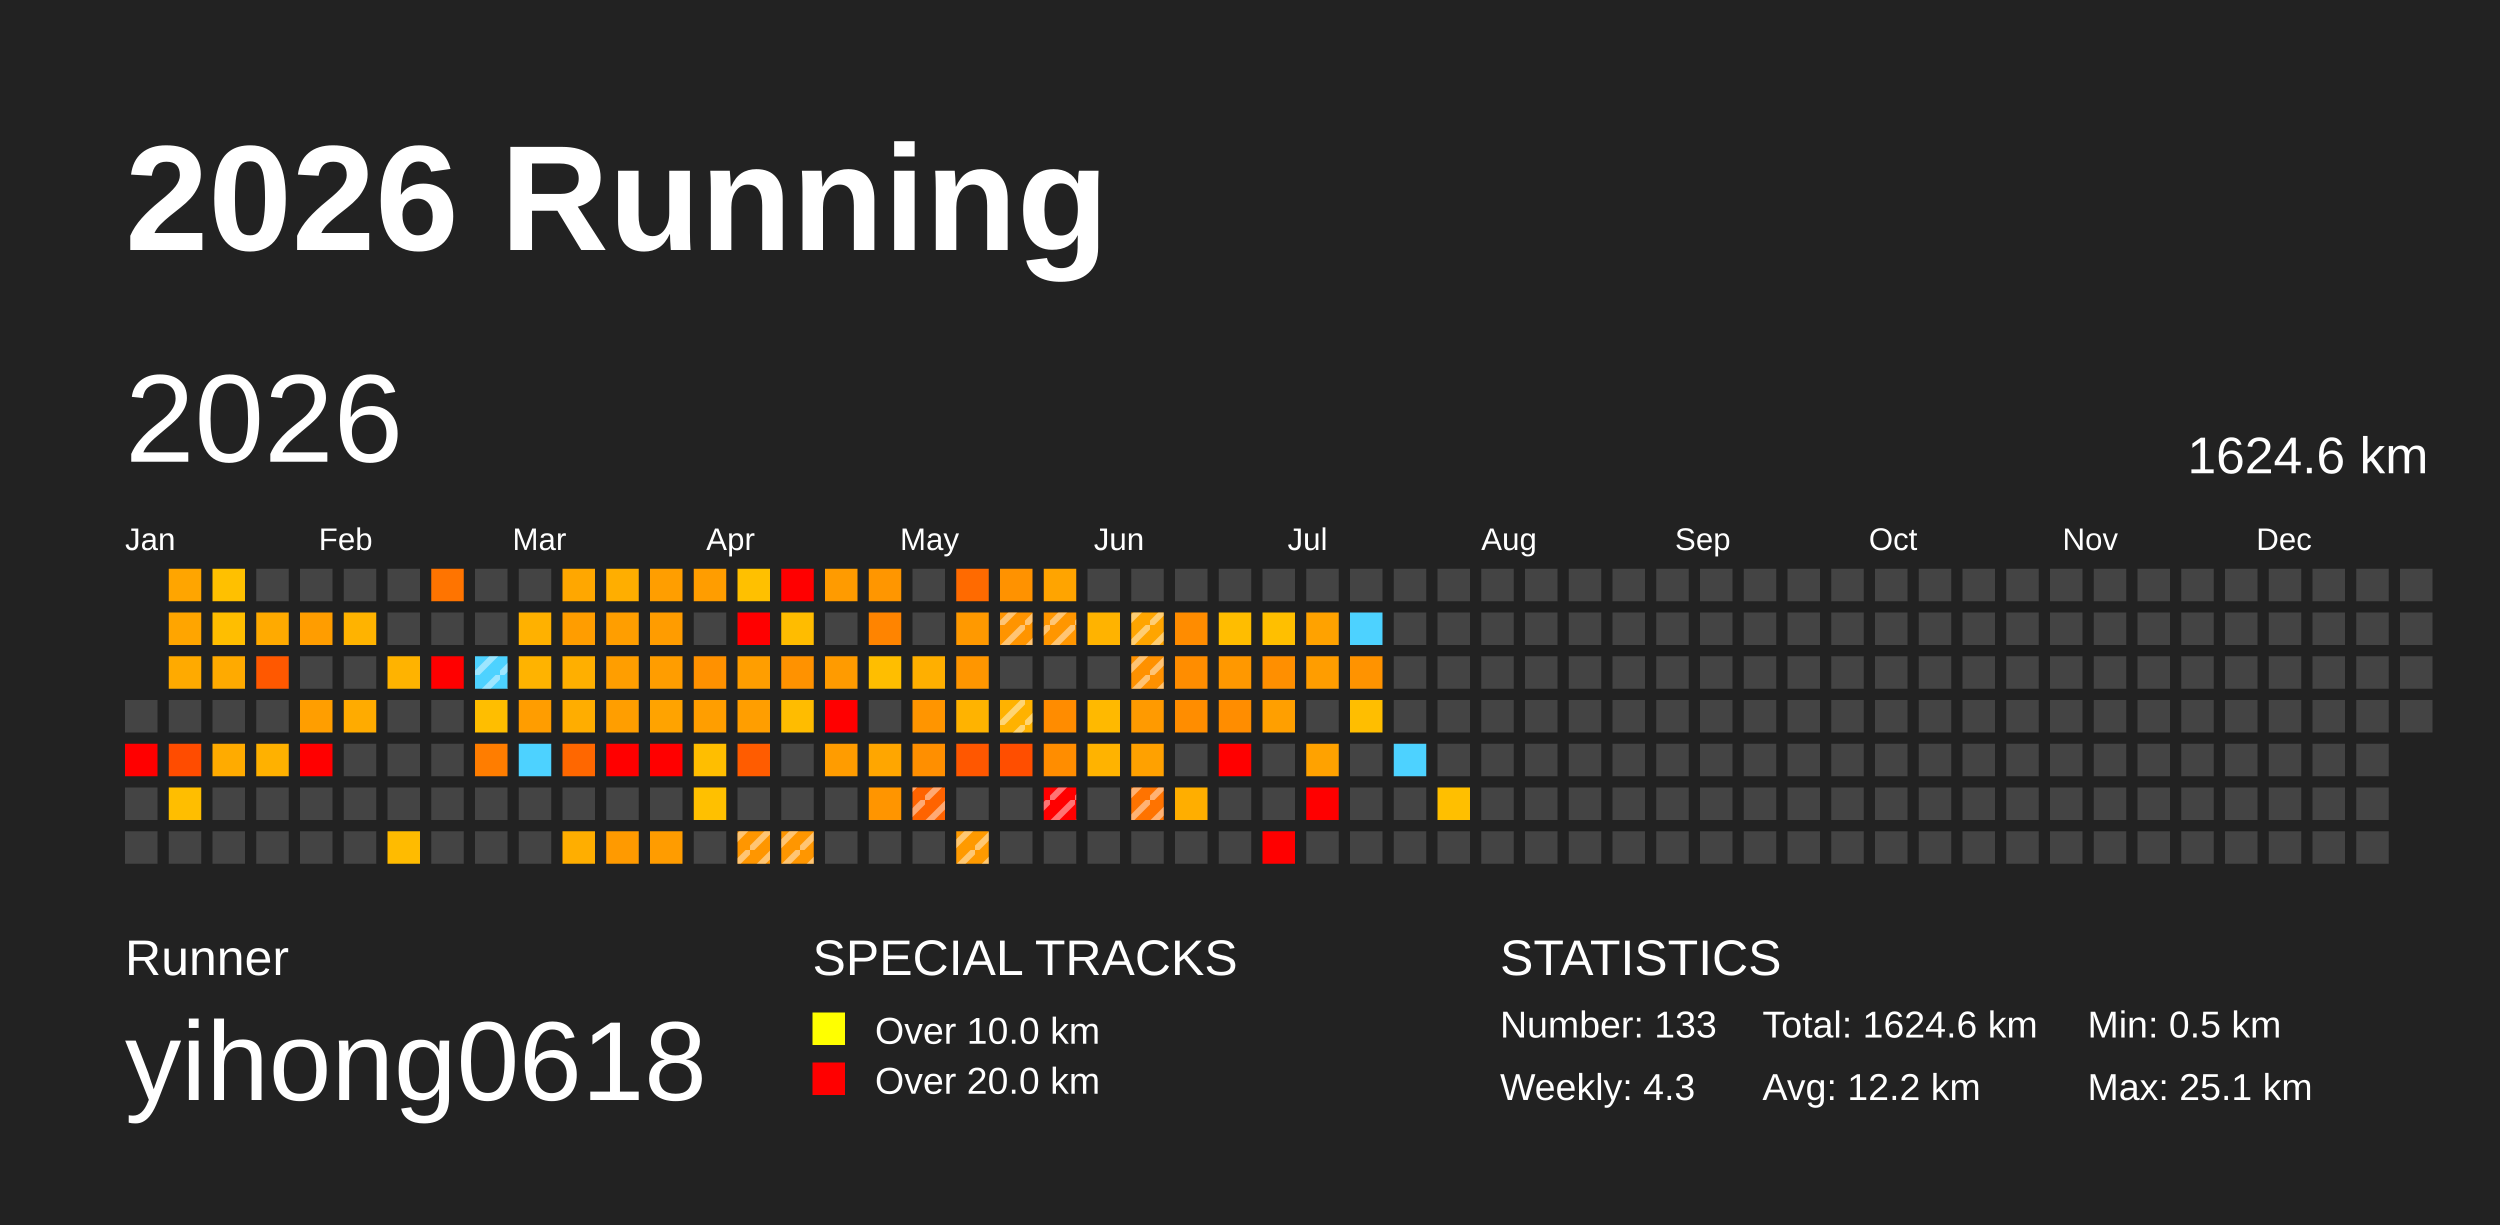
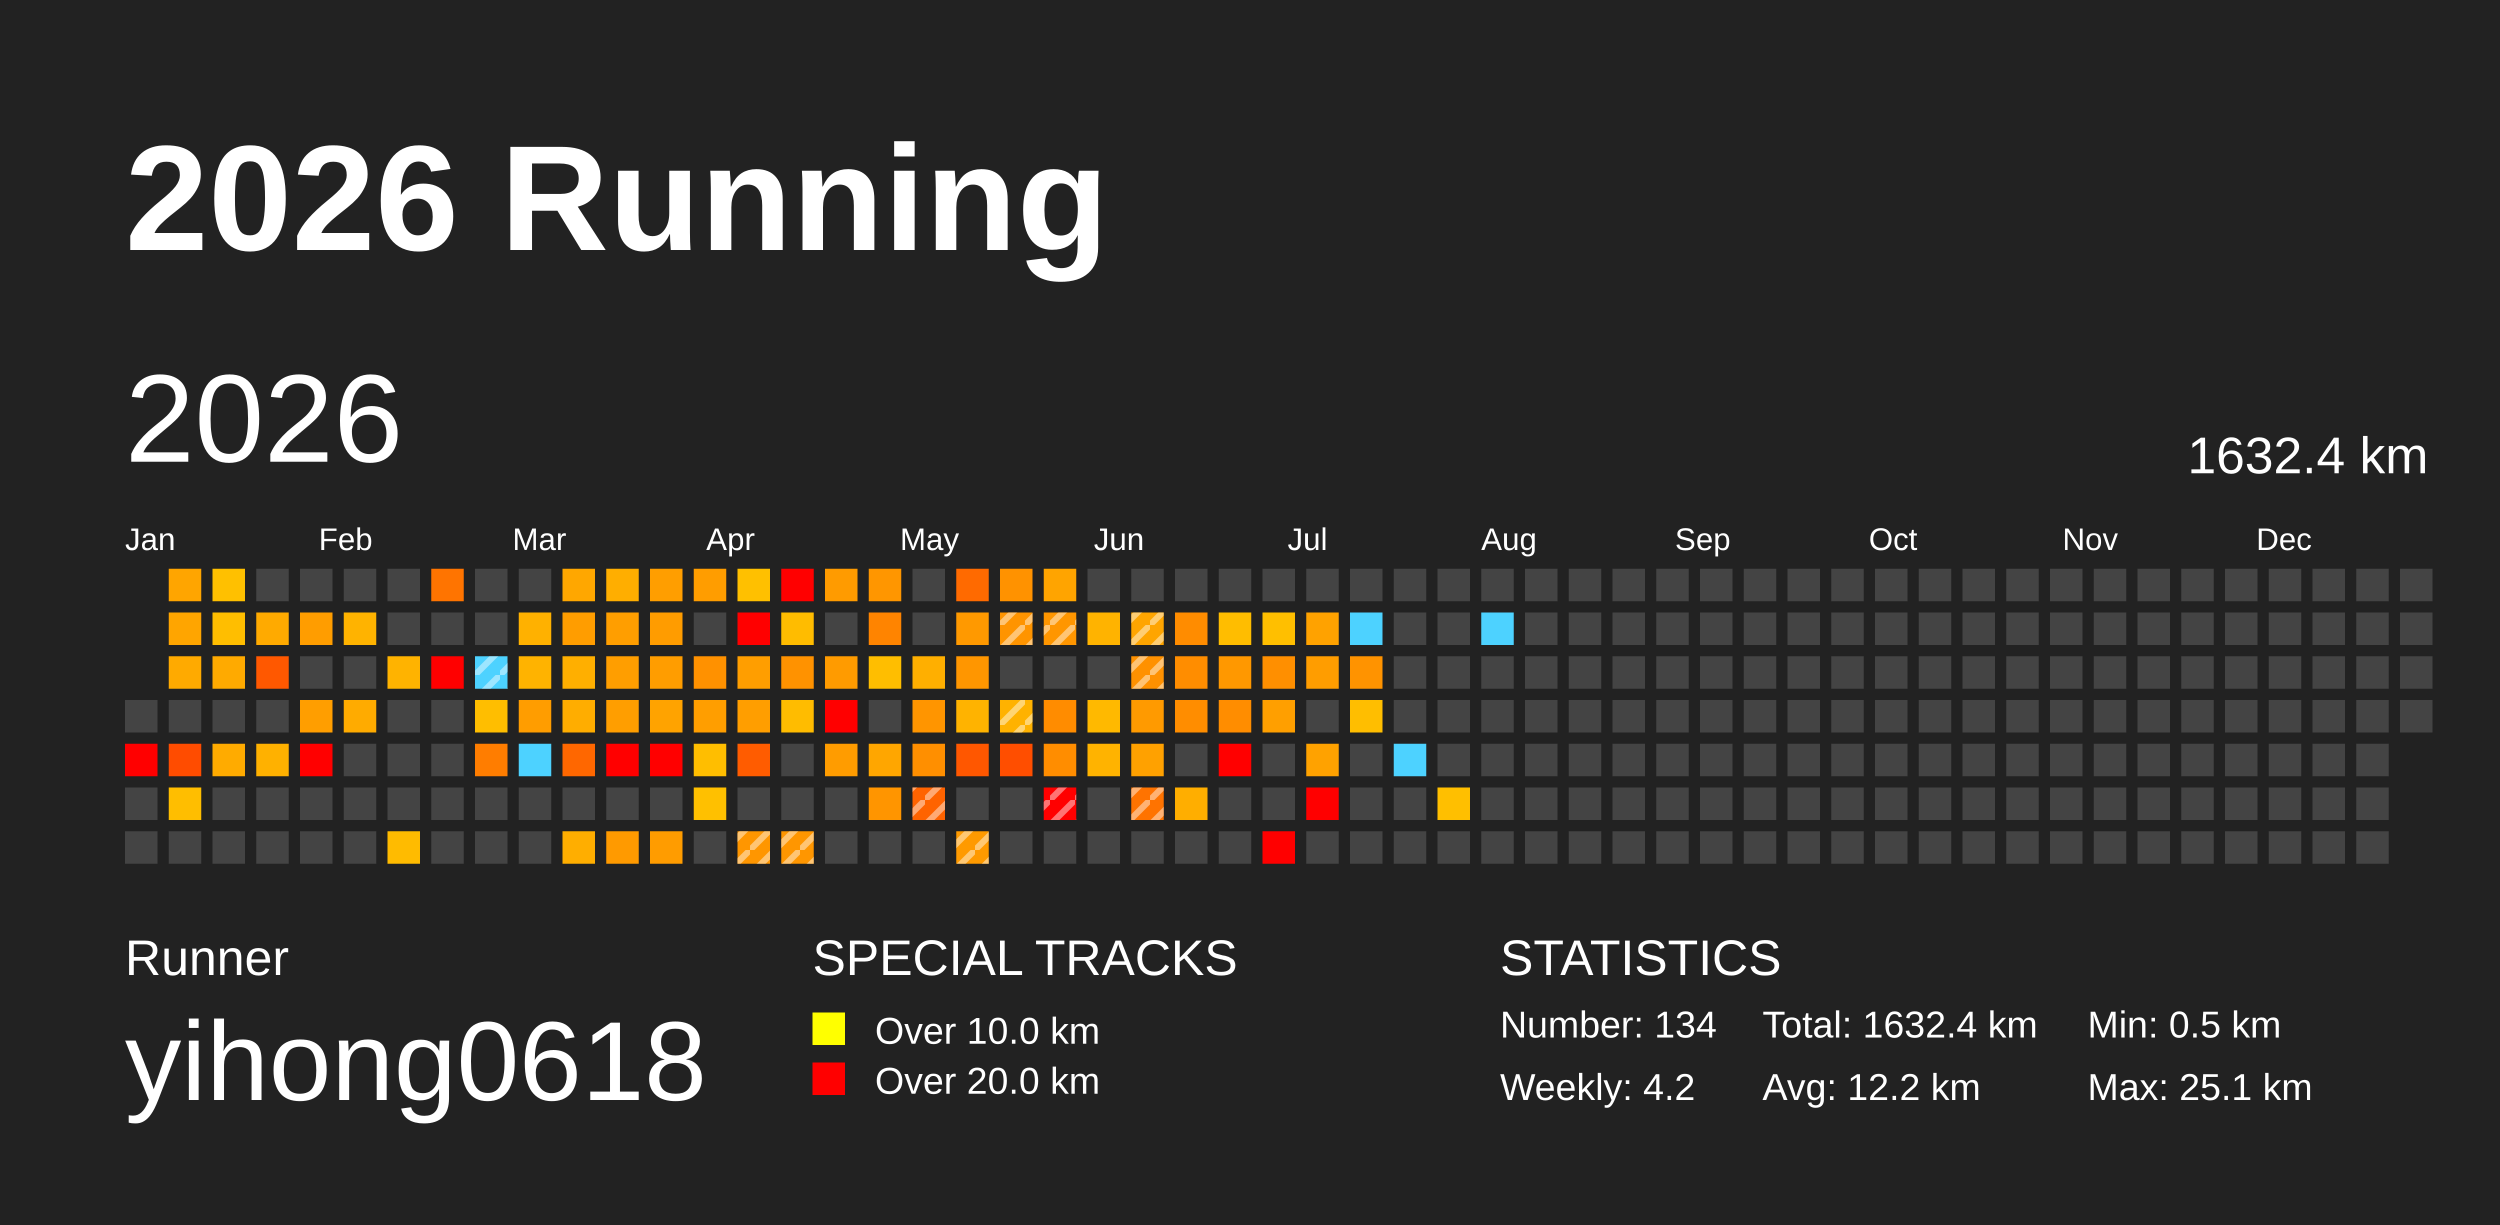
<svg xmlns="http://www.w3.org/2000/svg" baseProfile="full" height="98mm" version="1.1" viewBox="0,0,200,98" width="200mm">
  <defs>
    <pattern height="2" id="indoor-stripe" patternUnits="userSpaceOnUse" width="2">
      <line stroke="white" stroke-opacity="0.45" stroke-width="0.5" x1="0" x2="2" y1="2" y2="0" />
    </pattern>
  </defs>
  <rect fill="#222222" height="98" width="200" x="0" y="0" />
  <text fill="#FFFFFF" style="font-size:12px; font-family:Arial; font-weight:bold;" x="10" y="20">2026 Running</text>
  <text fill="#FFFFFF" style="font-size:4px; font-family:Arial" x="10" y="78">Runner</text>
  <text fill="#FFFFFF" style="font-size:9px; font-family:Arial" x="10" y="88">yihong0618</text>
  <text fill="#FFFFFF" style="font-size:4px; font-family:Arial" x="65" y="78">SPECIAL TRACKS</text>
  <rect fill="yellow" height="2.6" width="2.6" x="65" y="81" />
  <text fill="#FFFFFF" style="font-size:3px; font-family:Arial" x="70" y="83.5">Over 10.0 km</text>
  <rect fill="red" height="2.6" width="2.6" x="65" y="85" />
  <text fill="#FFFFFF" style="font-size:3px; font-family:Arial" x="70" y="87.5">Over 20.0 km</text>
  <text fill="#FFFFFF" style="font-size:4px; font-family:Arial" x="120" y="78">STATISTICS</text>
-   <text fill="#FFFFFF" style="font-size:3px; font-family:Arial" x="120" y="83">Number: 133</text>
-   <text fill="#FFFFFF" style="font-size:3px; font-family:Arial" x="120" y="88">Weekly: 4.3</text>
-   <text fill="#FFFFFF" style="font-size:3px; font-family:Arial" x="141" y="83">Total: 1624.6 km</text>
+   <text fill="#FFFFFF" style="font-size:3px; font-family:Arial" x="120" y="83">Number: 134</text>
+   <text fill="#FFFFFF" style="font-size:3px; font-family:Arial" x="120" y="88">Weekly: 4.2</text>
+   <text fill="#FFFFFF" style="font-size:3px; font-family:Arial" x="141" y="83">Total: 1632.4 km</text>
  <text fill="#FFFFFF" style="font-size:3px; font-family:Arial" x="141" y="88">Avg: 12.2 km</text>
  <text fill="#FFFFFF" style="font-size:3px; font-family:Arial" x="167" y="83">Min: 0.5 km</text>
  <text fill="#FFFFFF" style="font-size:3px; font-family:Arial" x="167" y="88">Max: 25.1 km</text>
  <text dominant-baseline="hanging" fill="#FFFFFF" style="font-size:10.0px; font-family:Arial;" x="10" y="30">2026</text>
-   <text dominant-baseline="hanging" fill="#FFFFFF" style="font-size:4.125px; font-family:Arial;" x="175" y="35">1624.6 km</text>
+   <text dominant-baseline="hanging" fill="#FFFFFF" style="font-size:4.125px; font-family:Arial;" x="175" y="35">1632.4 km</text>
  <text fill="#FFFFFF" style="font-size:2.5px; font-family:Arial" x="10.0" y="44">Jan</text>
  <text fill="#FFFFFF" style="font-size:2.5px; font-family:Arial" x="25.5" y="44">Feb</text>
  <text fill="#FFFFFF" style="font-size:2.5px; font-family:Arial" x="41.0" y="44">Mar</text>
  <text fill="#FFFFFF" style="font-size:2.5px; font-family:Arial" x="56.5" y="44">Apr</text>
  <text fill="#FFFFFF" style="font-size:2.5px; font-family:Arial" x="72.0" y="44">May</text>
  <text fill="#FFFFFF" style="font-size:2.5px; font-family:Arial" x="87.5" y="44">Jun</text>
  <text fill="#FFFFFF" style="font-size:2.5px; font-family:Arial" x="103.0" y="44">Jul</text>
  <text fill="#FFFFFF" style="font-size:2.5px; font-family:Arial" x="118.5" y="44">Aug</text>
  <text fill="#FFFFFF" style="font-size:2.5px; font-family:Arial" x="134.0" y="44">Sep</text>
  <text fill="#FFFFFF" style="font-size:2.5px; font-family:Arial" x="149.5" y="44">Oct</text>
  <text fill="#FFFFFF" style="font-size:2.5px; font-family:Arial" x="165.0" y="44">Nov</text>
  <text fill="#FFFFFF" style="font-size:2.5px; font-family:Arial" x="180.5" y="44">Dec</text>
  <rect fill="#444444" height="2.6" width="2.6" x="10.0" y="56.0" />
  <rect fill="red" height="2.6" width="2.6" x="10.0" y="59.5" />
  <rect fill="#444444" height="2.6" width="2.6" x="10.0" y="63.0" />
  <rect fill="#444444" height="2.6" width="2.6" x="10.0" y="66.5" />
  <rect fill="#ffa500" height="2.6" width="2.6" x="13.5" y="45.5" />
  <rect fill="#ffa500" height="2.6" width="2.6" x="13.5" y="49.0" />
  <rect fill="#ffaa00" height="2.6" width="2.6" x="13.5" y="52.5" />
  <rect fill="#444444" height="2.6" width="2.6" x="13.5" y="56.0" />
  <rect fill="#ff4c00" height="2.6" width="2.6" x="13.5" y="59.5" />
  <rect fill="#ffbe00" height="2.6" width="2.6" x="13.5" y="63.0" />
  <rect fill="#444444" height="2.6" width="2.6" x="13.5" y="66.5" />
  <rect fill="#ffc000" height="2.6" width="2.6" x="17.0" y="45.5" />
  <rect fill="#ffbe00" height="2.6" width="2.6" x="17.0" y="49.0" />
  <rect fill="#ffaa00" height="2.6" width="2.6" x="17.0" y="52.5" />
  <rect fill="#444444" height="2.6" width="2.6" x="17.0" y="56.0" />
  <rect fill="#ffab00" height="2.6" width="2.6" x="17.0" y="59.5" />
  <rect fill="#444444" height="2.6" width="2.6" x="17.0" y="63.0" />
  <rect fill="#444444" height="2.6" width="2.6" x="17.0" y="66.5" />
  <rect fill="#444444" height="2.6" width="2.6" x="20.5" y="45.5" />
  <rect fill="#ffaa00" height="2.6" width="2.6" x="20.5" y="49.0" />
  <rect fill="#ff5800" height="2.6" width="2.6" x="20.5" y="52.5" />
  <rect fill="#444444" height="2.6" width="2.6" x="20.5" y="56.0" />
  <rect fill="#ffb100" height="2.6" width="2.6" x="20.5" y="59.5" />
  <rect fill="#444444" height="2.6" width="2.6" x="20.5" y="63.0" />
  <rect fill="#444444" height="2.6" width="2.6" x="20.5" y="66.5" />
  <rect fill="#444444" height="2.6" width="2.6" x="24.0" y="45.5" />
  <rect fill="#ff9d00" height="2.6" width="2.6" x="24.0" y="49.0" />
  <rect fill="#444444" height="2.6" width="2.6" x="24.0" y="52.5" />
  <rect fill="#ff9e00" height="2.6" width="2.6" x="24.0" y="56.0" />
  <rect fill="red" height="2.6" width="2.6" x="24.0" y="59.5" />
  <rect fill="#444444" height="2.6" width="2.6" x="24.0" y="63.0" />
  <rect fill="#444444" height="2.6" width="2.6" x="24.0" y="66.5" />
  <rect fill="#444444" height="2.6" width="2.6" x="27.5" y="45.5" />
  <rect fill="#ffb300" height="2.6" width="2.6" x="27.5" y="49.0" />
  <rect fill="#444444" height="2.6" width="2.6" x="27.5" y="52.5" />
  <rect fill="#ffab00" height="2.6" width="2.6" x="27.5" y="56.0" />
  <rect fill="#444444" height="2.6" width="2.6" x="27.5" y="59.5" />
  <rect fill="#444444" height="2.6" width="2.6" x="27.5" y="63.0" />
  <rect fill="#444444" height="2.6" width="2.6" x="27.5" y="66.5" />
  <rect fill="#444444" height="2.6" width="2.6" x="31.0" y="45.5" />
  <rect fill="#444444" height="2.6" width="2.6" x="31.0" y="49.0" />
  <rect fill="#ffb300" height="2.6" width="2.6" x="31.0" y="52.5" />
  <rect fill="#444444" height="2.6" width="2.6" x="31.0" y="56.0" />
  <rect fill="#444444" height="2.6" width="2.6" x="31.0" y="59.5" />
  <rect fill="#444444" height="2.6" width="2.6" x="31.0" y="63.0" />
  <rect fill="#ffbb00" height="2.6" width="2.6" x="31.0" y="66.5" />
  <rect fill="#ff7400" height="2.6" width="2.6" x="34.5" y="45.5" />
  <rect fill="#444444" height="2.6" width="2.6" x="34.5" y="49.0" />
  <rect fill="red" height="2.6" width="2.6" x="34.5" y="52.5" />
  <rect fill="#444444" height="2.6" width="2.6" x="34.5" y="56.0" />
  <rect fill="#444444" height="2.6" width="2.6" x="34.5" y="59.5" />
  <rect fill="#444444" height="2.6" width="2.6" x="34.5" y="63.0" />
  <rect fill="#444444" height="2.6" width="2.6" x="34.5" y="66.5" />
  <rect fill="#444444" height="2.6" width="2.6" x="38.0" y="45.5" />
  <rect fill="#444444" height="2.6" width="2.6" x="38.0" y="49.0" />
  <rect fill="#4dd2ff" height="2.6" width="2.6" x="38.0" y="52.5" />
  <rect fill="url(#indoor-stripe)" height="2.6" style="pointer-events: none;" width="2.6" x="38.0" y="52.5" />
  <rect fill="#ffbe00" height="2.6" width="2.6" x="38.0" y="56.0" />
  <rect fill="#ff7d00" height="2.6" width="2.6" x="38.0" y="59.5" />
  <rect fill="#444444" height="2.6" width="2.6" x="38.0" y="63.0" />
  <rect fill="#444444" height="2.6" width="2.6" x="38.0" y="66.5" />
  <rect fill="#444444" height="2.6" width="2.6" x="41.5" y="45.5" />
  <rect fill="#ffb100" height="2.6" width="2.6" x="41.5" y="49.0" />
  <rect fill="#ffb300" height="2.6" width="2.6" x="41.5" y="52.5" />
  <rect fill="#ff9d00" height="2.6" width="2.6" x="41.5" y="56.0" />
  <rect fill="#4dd2ff" height="2.6" width="2.6" x="41.5" y="59.5" />
  <rect fill="#444444" height="2.6" width="2.6" x="41.5" y="63.0" />
  <rect fill="#444444" height="2.6" width="2.6" x="41.5" y="66.5" />
  <rect fill="#ffa700" height="2.6" width="2.6" x="45.0" y="45.5" />
  <rect fill="#ff9d00" height="2.6" width="2.6" x="45.0" y="49.0" />
  <rect fill="#ffaf00" height="2.6" width="2.6" x="45.0" y="52.5" />
  <rect fill="#ffad00" height="2.6" width="2.6" x="45.0" y="56.0" />
  <rect fill="#ff6700" height="2.6" width="2.6" x="45.0" y="59.5" />
  <rect fill="#444444" height="2.6" width="2.6" x="45.0" y="63.0" />
  <rect fill="#ffae00" height="2.6" width="2.6" x="45.0" y="66.5" />
  <rect fill="#ffae00" height="2.6" width="2.6" x="48.5" y="45.5" />
  <rect fill="#ff9e00" height="2.6" width="2.6" x="48.5" y="49.0" />
  <rect fill="#ff9e00" height="2.6" width="2.6" x="48.5" y="52.5" />
  <rect fill="#ff9e00" height="2.6" width="2.6" x="48.5" y="56.0" />
  <rect fill="red" height="2.6" width="2.6" x="48.5" y="59.5" />
  <rect fill="#444444" height="2.6" width="2.6" x="48.5" y="63.0" />
  <rect fill="#ff9a00" height="2.6" width="2.6" x="48.5" y="66.5" />
  <rect fill="#ff9e00" height="2.6" width="2.6" x="52.0" y="45.5" />
  <rect fill="#ff9c00" height="2.6" width="2.6" x="52.0" y="49.0" />
  <rect fill="#ff9d00" height="2.6" width="2.6" x="52.0" y="52.5" />
  <rect fill="#ffa300" height="2.6" width="2.6" x="52.0" y="56.0" />
  <rect fill="red" height="2.6" width="2.6" x="52.0" y="59.5" />
  <rect fill="#444444" height="2.6" width="2.6" x="52.0" y="63.0" />
  <rect fill="#ff9c00" height="2.6" width="2.6" x="52.0" y="66.5" />
  <rect fill="#ff9d00" height="2.6" width="2.6" x="55.5" y="45.5" />
  <rect fill="#444444" height="2.6" width="2.6" x="55.5" y="49.0" />
  <rect fill="#ff9100" height="2.6" width="2.6" x="55.5" y="52.5" />
  <rect fill="#ff9e00" height="2.6" width="2.6" x="55.5" y="56.0" />
  <rect fill="#ffbe00" height="2.6" width="2.6" x="55.5" y="59.5" />
  <rect fill="#ffc000" height="2.6" width="2.6" x="55.5" y="63.0" />
  <rect fill="#444444" height="2.6" width="2.6" x="55.5" y="66.5" />
  <rect fill="#ffc000" height="2.6" width="2.6" x="59.0" y="45.5" />
  <rect fill="red" height="2.6" width="2.6" x="59.0" y="49.0" />
  <rect fill="#ff9e00" height="2.6" width="2.6" x="59.0" y="52.5" />
  <rect fill="#ff9e00" height="2.6" width="2.6" x="59.0" y="56.0" />
  <rect fill="#ff5c00" height="2.6" width="2.6" x="59.0" y="59.5" />
  <rect fill="#444444" height="2.6" width="2.6" x="59.0" y="63.0" />
  <rect fill="#ff9600" height="2.6" width="2.6" x="59.0" y="66.5" />
  <rect fill="url(#indoor-stripe)" height="2.6" style="pointer-events: none;" width="2.6" x="59.0" y="66.5" />
  <rect fill="red" height="2.6" width="2.6" x="62.5" y="45.5" />
  <rect fill="#ffbc00" height="2.6" width="2.6" x="62.5" y="49.0" />
  <rect fill="#ff9200" height="2.6" width="2.6" x="62.5" y="52.5" />
  <rect fill="#ffbc00" height="2.6" width="2.6" x="62.5" y="56.0" />
  <rect fill="#444444" height="2.6" width="2.6" x="62.5" y="59.5" />
  <rect fill="#444444" height="2.6" width="2.6" x="62.5" y="63.0" />
  <rect fill="#ff9600" height="2.6" width="2.6" x="62.5" y="66.5" />
  <rect fill="url(#indoor-stripe)" height="2.6" style="pointer-events: none;" width="2.6" x="62.5" y="66.5" />
  <rect fill="#ff9b00" height="2.6" width="2.6" x="66.0" y="45.5" />
  <rect fill="#444444" height="2.6" width="2.6" x="66.0" y="49.0" />
  <rect fill="#ff9b00" height="2.6" width="2.6" x="66.0" y="52.5" />
  <rect fill="red" height="2.6" width="2.6" x="66.0" y="56.0" />
  <rect fill="#ff9c00" height="2.6" width="2.6" x="66.0" y="59.5" />
  <rect fill="#444444" height="2.6" width="2.6" x="66.0" y="63.0" />
  <rect fill="#444444" height="2.6" width="2.6" x="66.0" y="66.5" />
  <rect fill="#ff9600" height="2.6" width="2.6" x="69.5" y="45.5" />
  <rect fill="#ff8400" height="2.6" width="2.6" x="69.5" y="49.0" />
  <rect fill="#ffbe00" height="2.6" width="2.6" x="69.5" y="52.5" />
  <rect fill="#444444" height="2.6" width="2.6" x="69.5" y="56.0" />
  <rect fill="#ffa600" height="2.6" width="2.6" x="69.5" y="59.5" />
  <rect fill="#ff9500" height="2.6" width="2.6" x="69.5" y="63.0" />
  <rect fill="#444444" height="2.6" width="2.6" x="69.5" y="66.5" />
  <rect fill="#444444" height="2.6" width="2.6" x="73.0" y="45.5" />
  <rect fill="#444444" height="2.6" width="2.6" x="73.0" y="49.0" />
  <rect fill="#ffaf00" height="2.6" width="2.6" x="73.0" y="52.5" />
  <rect fill="#ff9500" height="2.6" width="2.6" x="73.0" y="56.0" />
  <rect fill="#ff8f00" height="2.6" width="2.6" x="73.0" y="59.5" />
  <rect fill="#ff6300" height="2.6" width="2.6" x="73.0" y="63.0" />
  <rect fill="url(#indoor-stripe)" height="2.6" style="pointer-events: none;" width="2.6" x="73.0" y="63.0" />
  <rect fill="#444444" height="2.6" width="2.6" x="73.0" y="66.5" />
  <rect fill="#ff6a00" height="2.6" width="2.6" x="76.5" y="45.5" />
  <rect fill="#ff9900" height="2.6" width="2.6" x="76.5" y="49.0" />
  <rect fill="#ff9600" height="2.6" width="2.6" x="76.5" y="52.5" />
  <rect fill="#ffb300" height="2.6" width="2.6" x="76.5" y="56.0" />
  <rect fill="#ff5700" height="2.6" width="2.6" x="76.5" y="59.5" />
  <rect fill="#444444" height="2.6" width="2.6" x="76.5" y="63.0" />
  <rect fill="#ff9a00" height="2.6" width="2.6" x="76.5" y="66.5" />
  <rect fill="url(#indoor-stripe)" height="2.6" style="pointer-events: none;" width="2.6" x="76.5" y="66.5" />
  <rect fill="#ff9200" height="2.6" width="2.6" x="80.0" y="45.5" />
  <rect fill="#ff9400" height="2.6" width="2.6" x="80.0" y="49.0" />
  <rect fill="url(#indoor-stripe)" height="2.6" style="pointer-events: none;" width="2.6" x="80.0" y="49.0" />
  <rect fill="#444444" height="2.6" width="2.6" x="80.0" y="52.5" />
  <rect fill="#ffb200" height="2.6" width="2.6" x="80.0" y="56.0" />
  <rect fill="url(#indoor-stripe)" height="2.6" style="pointer-events: none;" width="2.6" x="80.0" y="56.0" />
  <rect fill="#ff4e00" height="2.6" width="2.6" x="80.0" y="59.5" />
  <rect fill="#444444" height="2.6" width="2.6" x="80.0" y="63.0" />
  <rect fill="#444444" height="2.6" width="2.6" x="80.0" y="66.5" />
  <rect fill="#ffa400" height="2.6" width="2.6" x="83.5" y="45.5" />
  <rect fill="#ff9600" height="2.6" width="2.6" x="83.5" y="49.0" />
  <rect fill="url(#indoor-stripe)" height="2.6" style="pointer-events: none;" width="2.6" x="83.5" y="49.0" />
  <rect fill="#444444" height="2.6" width="2.6" x="83.5" y="52.5" />
  <rect fill="#ff8c00" height="2.6" width="2.6" x="83.5" y="56.0" />
  <rect fill="#ff8d00" height="2.6" width="2.6" x="83.5" y="59.5" />
  <rect fill="red" height="2.6" width="2.6" x="83.5" y="63.0" />
  <rect fill="url(#indoor-stripe)" height="2.6" style="pointer-events: none;" width="2.6" x="83.5" y="63.0" />
  <rect fill="#444444" height="2.6" width="2.6" x="83.5" y="66.5" />
  <rect fill="#444444" height="2.6" width="2.6" x="87.0" y="45.5" />
  <rect fill="#ffb300" height="2.6" width="2.6" x="87.0" y="49.0" />
  <rect fill="#444444" height="2.6" width="2.6" x="87.0" y="52.5" />
  <rect fill="#ffb900" height="2.6" width="2.6" x="87.0" y="56.0" />
  <rect fill="#ffb300" height="2.6" width="2.6" x="87.0" y="59.5" />
  <rect fill="#444444" height="2.6" width="2.6" x="87.0" y="63.0" />
  <rect fill="#444444" height="2.6" width="2.6" x="87.0" y="66.5" />
  <rect fill="#444444" height="2.6" width="2.6" x="90.5" y="45.5" />
  <rect fill="#ffa500" height="2.6" width="2.6" x="90.5" y="49.0" />
  <rect fill="url(#indoor-stripe)" height="2.6" style="pointer-events: none;" width="2.6" x="90.5" y="49.0" />
  <rect fill="#ff9100" height="2.6" width="2.6" x="90.5" y="52.5" />
  <rect fill="url(#indoor-stripe)" height="2.6" style="pointer-events: none;" width="2.6" x="90.5" y="52.5" />
  <rect fill="#ff9a00" height="2.6" width="2.6" x="90.5" y="56.0" />
  <rect fill="#ffa100" height="2.6" width="2.6" x="90.5" y="59.5" />
  <rect fill="#ff7300" height="2.6" width="2.6" x="90.5" y="63.0" />
  <rect fill="url(#indoor-stripe)" height="2.6" style="pointer-events: none;" width="2.6" x="90.5" y="63.0" />
  <rect fill="#444444" height="2.6" width="2.6" x="90.5" y="66.5" />
  <rect fill="#444444" height="2.6" width="2.6" x="94.0" y="45.5" />
  <rect fill="#ff8c00" height="2.6" width="2.6" x="94.0" y="49.0" />
  <rect fill="#ff8d00" height="2.6" width="2.6" x="94.0" y="52.5" />
  <rect fill="#ff8d00" height="2.6" width="2.6" x="94.0" y="56.0" />
  <rect fill="#444444" height="2.6" width="2.6" x="94.0" y="59.5" />
  <rect fill="#ffae00" height="2.6" width="2.6" x="94.0" y="63.0" />
  <rect fill="#444444" height="2.6" width="2.6" x="94.0" y="66.5" />
  <rect fill="#444444" height="2.6" width="2.6" x="97.5" y="45.5" />
  <rect fill="#ffbd00" height="2.6" width="2.6" x="97.5" y="49.0" />
  <rect fill="#ff9800" height="2.6" width="2.6" x="97.5" y="52.5" />
  <rect fill="#ff8d00" height="2.6" width="2.6" x="97.5" y="56.0" />
  <rect fill="red" height="2.6" width="2.6" x="97.5" y="59.5" />
  <rect fill="#444444" height="2.6" width="2.6" x="97.5" y="63.0" />
  <rect fill="#444444" height="2.6" width="2.6" x="97.5" y="66.5" />
  <rect fill="#444444" height="2.6" width="2.6" x="101.0" y="45.5" />
  <rect fill="#ffbf00" height="2.6" width="2.6" x="101.0" y="49.0" />
  <rect fill="#ff8f00" height="2.6" width="2.6" x="101.0" y="52.5" />
  <rect fill="#ff9f00" height="2.6" width="2.6" x="101.0" y="56.0" />
  <rect fill="#444444" height="2.6" width="2.6" x="101.0" y="59.5" />
  <rect fill="#444444" height="2.6" width="2.6" x="101.0" y="63.0" />
  <rect fill="red" height="2.6" width="2.6" x="101.0" y="66.5" />
  <rect fill="#444444" height="2.6" width="2.6" x="104.5" y="45.5" />
  <rect fill="#ffa200" height="2.6" width="2.6" x="104.5" y="49.0" />
  <rect fill="#ff9d00" height="2.6" width="2.6" x="104.5" y="52.5" />
  <rect fill="#444444" height="2.6" width="2.6" x="104.5" y="56.0" />
  <rect fill="#ffa200" height="2.6" width="2.6" x="104.5" y="59.5" />
  <rect fill="red" height="2.6" width="2.6" x="104.5" y="63.0" />
  <rect fill="#444444" height="2.6" width="2.6" x="104.5" y="66.5" />
  <rect fill="#444444" height="2.6" width="2.6" x="108.0" y="45.5" />
  <rect fill="#4dd2ff" height="2.6" width="2.6" x="108.0" y="49.0" />
  <rect fill="#ff9300" height="2.6" width="2.6" x="108.0" y="52.5" />
  <rect fill="#ffbe00" height="2.6" width="2.6" x="108.0" y="56.0" />
  <rect fill="#444444" height="2.6" width="2.6" x="108.0" y="59.5" />
  <rect fill="#444444" height="2.6" width="2.6" x="108.0" y="63.0" />
  <rect fill="#444444" height="2.6" width="2.6" x="108.0" y="66.5" />
  <rect fill="#444444" height="2.6" width="2.6" x="111.5" y="45.5" />
  <rect fill="#444444" height="2.6" width="2.6" x="111.5" y="49.0" />
  <rect fill="#444444" height="2.6" width="2.6" x="111.5" y="52.5" />
  <rect fill="#444444" height="2.6" width="2.6" x="111.5" y="56.0" />
  <rect fill="#4dd2ff" height="2.6" width="2.6" x="111.5" y="59.5" />
  <rect fill="#444444" height="2.6" width="2.6" x="111.5" y="63.0" />
  <rect fill="#444444" height="2.6" width="2.6" x="111.5" y="66.5" />
  <rect fill="#444444" height="2.6" width="2.6" x="115.0" y="45.5" />
  <rect fill="#444444" height="2.6" width="2.6" x="115.0" y="49.0" />
  <rect fill="#444444" height="2.6" width="2.6" x="115.0" y="52.5" />
  <rect fill="#444444" height="2.6" width="2.6" x="115.0" y="56.0" />
  <rect fill="#444444" height="2.6" width="2.6" x="115.0" y="59.5" />
  <rect fill="#ffbf00" height="2.6" width="2.6" x="115.0" y="63.0" />
  <rect fill="#444444" height="2.6" width="2.6" x="115.0" y="66.5" />
  <rect fill="#444444" height="2.6" width="2.6" x="118.5" y="45.5" />
-   <rect fill="#444444" height="2.6" width="2.6" x="118.5" y="49.0" />
+   <rect fill="#4dd2ff" height="2.6" width="2.6" x="118.5" y="49.0" />
  <rect fill="#444444" height="2.6" width="2.6" x="118.5" y="52.5" />
  <rect fill="#444444" height="2.6" width="2.6" x="118.5" y="56.0" />
  <rect fill="#444444" height="2.6" width="2.6" x="118.5" y="59.5" />
  <rect fill="#444444" height="2.6" width="2.6" x="118.5" y="63.0" />
  <rect fill="#444444" height="2.6" width="2.6" x="118.5" y="66.5" />
  <rect fill="#444444" height="2.6" width="2.6" x="122.0" y="45.5" />
  <rect fill="#444444" height="2.6" width="2.6" x="122.0" y="49.0" />
  <rect fill="#444444" height="2.6" width="2.6" x="122.0" y="52.5" />
  <rect fill="#444444" height="2.6" width="2.6" x="122.0" y="56.0" />
  <rect fill="#444444" height="2.6" width="2.6" x="122.0" y="59.5" />
  <rect fill="#444444" height="2.6" width="2.6" x="122.0" y="63.0" />
  <rect fill="#444444" height="2.6" width="2.6" x="122.0" y="66.5" />
  <rect fill="#444444" height="2.6" width="2.6" x="125.5" y="45.5" />
  <rect fill="#444444" height="2.6" width="2.6" x="125.5" y="49.0" />
  <rect fill="#444444" height="2.6" width="2.6" x="125.5" y="52.5" />
  <rect fill="#444444" height="2.6" width="2.6" x="125.5" y="56.0" />
  <rect fill="#444444" height="2.6" width="2.6" x="125.5" y="59.5" />
  <rect fill="#444444" height="2.6" width="2.6" x="125.5" y="63.0" />
  <rect fill="#444444" height="2.6" width="2.6" x="125.5" y="66.5" />
  <rect fill="#444444" height="2.6" width="2.6" x="129.0" y="45.5" />
  <rect fill="#444444" height="2.6" width="2.6" x="129.0" y="49.0" />
  <rect fill="#444444" height="2.6" width="2.6" x="129.0" y="52.5" />
  <rect fill="#444444" height="2.6" width="2.6" x="129.0" y="56.0" />
  <rect fill="#444444" height="2.6" width="2.6" x="129.0" y="59.5" />
  <rect fill="#444444" height="2.6" width="2.6" x="129.0" y="63.0" />
  <rect fill="#444444" height="2.6" width="2.6" x="129.0" y="66.5" />
  <rect fill="#444444" height="2.6" width="2.6" x="132.5" y="45.5" />
  <rect fill="#444444" height="2.6" width="2.6" x="132.5" y="49.0" />
  <rect fill="#444444" height="2.6" width="2.6" x="132.5" y="52.5" />
  <rect fill="#444444" height="2.6" width="2.6" x="132.5" y="56.0" />
  <rect fill="#444444" height="2.6" width="2.6" x="132.5" y="59.5" />
  <rect fill="#444444" height="2.6" width="2.6" x="132.5" y="63.0" />
  <rect fill="#444444" height="2.6" width="2.6" x="132.5" y="66.5" />
  <rect fill="#444444" height="2.6" width="2.6" x="136.0" y="45.5" />
  <rect fill="#444444" height="2.6" width="2.6" x="136.0" y="49.0" />
  <rect fill="#444444" height="2.6" width="2.6" x="136.0" y="52.5" />
  <rect fill="#444444" height="2.6" width="2.6" x="136.0" y="56.0" />
  <rect fill="#444444" height="2.6" width="2.6" x="136.0" y="59.5" />
  <rect fill="#444444" height="2.6" width="2.6" x="136.0" y="63.0" />
  <rect fill="#444444" height="2.6" width="2.6" x="136.0" y="66.5" />
  <rect fill="#444444" height="2.6" width="2.6" x="139.5" y="45.5" />
  <rect fill="#444444" height="2.6" width="2.6" x="139.5" y="49.0" />
  <rect fill="#444444" height="2.6" width="2.6" x="139.5" y="52.5" />
  <rect fill="#444444" height="2.6" width="2.6" x="139.5" y="56.0" />
  <rect fill="#444444" height="2.6" width="2.6" x="139.5" y="59.5" />
  <rect fill="#444444" height="2.6" width="2.6" x="139.5" y="63.0" />
  <rect fill="#444444" height="2.6" width="2.6" x="139.5" y="66.5" />
  <rect fill="#444444" height="2.6" width="2.6" x="143.0" y="45.5" />
  <rect fill="#444444" height="2.6" width="2.6" x="143.0" y="49.0" />
  <rect fill="#444444" height="2.6" width="2.6" x="143.0" y="52.5" />
  <rect fill="#444444" height="2.6" width="2.6" x="143.0" y="56.0" />
  <rect fill="#444444" height="2.6" width="2.6" x="143.0" y="59.5" />
  <rect fill="#444444" height="2.6" width="2.6" x="143.0" y="63.0" />
  <rect fill="#444444" height="2.6" width="2.6" x="143.0" y="66.5" />
  <rect fill="#444444" height="2.6" width="2.6" x="146.5" y="45.5" />
  <rect fill="#444444" height="2.6" width="2.6" x="146.5" y="49.0" />
  <rect fill="#444444" height="2.6" width="2.6" x="146.5" y="52.5" />
  <rect fill="#444444" height="2.6" width="2.6" x="146.5" y="56.0" />
  <rect fill="#444444" height="2.6" width="2.6" x="146.5" y="59.5" />
  <rect fill="#444444" height="2.6" width="2.6" x="146.5" y="63.0" />
  <rect fill="#444444" height="2.6" width="2.6" x="146.5" y="66.5" />
  <rect fill="#444444" height="2.6" width="2.6" x="150.0" y="45.5" />
  <rect fill="#444444" height="2.6" width="2.6" x="150.0" y="49.0" />
  <rect fill="#444444" height="2.6" width="2.6" x="150.0" y="52.5" />
  <rect fill="#444444" height="2.6" width="2.6" x="150.0" y="56.0" />
  <rect fill="#444444" height="2.6" width="2.6" x="150.0" y="59.5" />
  <rect fill="#444444" height="2.6" width="2.6" x="150.0" y="63.0" />
  <rect fill="#444444" height="2.6" width="2.6" x="150.0" y="66.5" />
  <rect fill="#444444" height="2.6" width="2.6" x="153.5" y="45.5" />
  <rect fill="#444444" height="2.6" width="2.6" x="153.5" y="49.0" />
  <rect fill="#444444" height="2.6" width="2.6" x="153.5" y="52.5" />
  <rect fill="#444444" height="2.6" width="2.6" x="153.5" y="56.0" />
  <rect fill="#444444" height="2.6" width="2.6" x="153.5" y="59.5" />
  <rect fill="#444444" height="2.6" width="2.6" x="153.5" y="63.0" />
  <rect fill="#444444" height="2.6" width="2.6" x="153.5" y="66.5" />
  <rect fill="#444444" height="2.6" width="2.6" x="157.0" y="45.5" />
  <rect fill="#444444" height="2.6" width="2.6" x="157.0" y="49.0" />
  <rect fill="#444444" height="2.6" width="2.6" x="157.0" y="52.5" />
  <rect fill="#444444" height="2.6" width="2.6" x="157.0" y="56.0" />
  <rect fill="#444444" height="2.6" width="2.6" x="157.0" y="59.5" />
  <rect fill="#444444" height="2.6" width="2.6" x="157.0" y="63.0" />
  <rect fill="#444444" height="2.6" width="2.6" x="157.0" y="66.5" />
  <rect fill="#444444" height="2.6" width="2.6" x="160.5" y="45.5" />
  <rect fill="#444444" height="2.6" width="2.6" x="160.5" y="49.0" />
  <rect fill="#444444" height="2.6" width="2.6" x="160.5" y="52.5" />
  <rect fill="#444444" height="2.6" width="2.6" x="160.5" y="56.0" />
  <rect fill="#444444" height="2.6" width="2.6" x="160.5" y="59.5" />
  <rect fill="#444444" height="2.6" width="2.6" x="160.5" y="63.0" />
  <rect fill="#444444" height="2.6" width="2.6" x="160.5" y="66.5" />
  <rect fill="#444444" height="2.6" width="2.6" x="164.0" y="45.5" />
  <rect fill="#444444" height="2.6" width="2.6" x="164.0" y="49.0" />
  <rect fill="#444444" height="2.6" width="2.6" x="164.0" y="52.5" />
  <rect fill="#444444" height="2.6" width="2.6" x="164.0" y="56.0" />
  <rect fill="#444444" height="2.6" width="2.6" x="164.0" y="59.5" />
  <rect fill="#444444" height="2.6" width="2.6" x="164.0" y="63.0" />
  <rect fill="#444444" height="2.6" width="2.6" x="164.0" y="66.5" />
  <rect fill="#444444" height="2.6" width="2.6" x="167.5" y="45.5" />
  <rect fill="#444444" height="2.6" width="2.6" x="167.5" y="49.0" />
  <rect fill="#444444" height="2.6" width="2.6" x="167.5" y="52.5" />
  <rect fill="#444444" height="2.6" width="2.6" x="167.5" y="56.0" />
  <rect fill="#444444" height="2.6" width="2.6" x="167.5" y="59.5" />
  <rect fill="#444444" height="2.6" width="2.6" x="167.5" y="63.0" />
  <rect fill="#444444" height="2.6" width="2.6" x="167.5" y="66.5" />
  <rect fill="#444444" height="2.6" width="2.6" x="171.0" y="45.5" />
  <rect fill="#444444" height="2.6" width="2.6" x="171.0" y="49.0" />
  <rect fill="#444444" height="2.6" width="2.6" x="171.0" y="52.5" />
  <rect fill="#444444" height="2.6" width="2.6" x="171.0" y="56.0" />
  <rect fill="#444444" height="2.6" width="2.6" x="171.0" y="59.5" />
  <rect fill="#444444" height="2.6" width="2.6" x="171.0" y="63.0" />
  <rect fill="#444444" height="2.6" width="2.6" x="171.0" y="66.5" />
  <rect fill="#444444" height="2.6" width="2.6" x="174.5" y="45.5" />
  <rect fill="#444444" height="2.6" width="2.6" x="174.5" y="49.0" />
  <rect fill="#444444" height="2.6" width="2.6" x="174.5" y="52.5" />
  <rect fill="#444444" height="2.6" width="2.6" x="174.5" y="56.0" />
  <rect fill="#444444" height="2.6" width="2.6" x="174.5" y="59.5" />
  <rect fill="#444444" height="2.6" width="2.6" x="174.5" y="63.0" />
  <rect fill="#444444" height="2.6" width="2.6" x="174.5" y="66.5" />
  <rect fill="#444444" height="2.6" width="2.6" x="178.0" y="45.5" />
  <rect fill="#444444" height="2.6" width="2.6" x="178.0" y="49.0" />
  <rect fill="#444444" height="2.6" width="2.6" x="178.0" y="52.5" />
  <rect fill="#444444" height="2.6" width="2.6" x="178.0" y="56.0" />
  <rect fill="#444444" height="2.6" width="2.6" x="178.0" y="59.5" />
  <rect fill="#444444" height="2.6" width="2.6" x="178.0" y="63.0" />
  <rect fill="#444444" height="2.6" width="2.6" x="178.0" y="66.5" />
  <rect fill="#444444" height="2.6" width="2.6" x="181.5" y="45.5" />
  <rect fill="#444444" height="2.6" width="2.6" x="181.5" y="49.0" />
  <rect fill="#444444" height="2.6" width="2.6" x="181.5" y="52.5" />
  <rect fill="#444444" height="2.6" width="2.6" x="181.5" y="56.0" />
  <rect fill="#444444" height="2.6" width="2.6" x="181.5" y="59.5" />
  <rect fill="#444444" height="2.6" width="2.6" x="181.5" y="63.0" />
  <rect fill="#444444" height="2.6" width="2.6" x="181.5" y="66.5" />
  <rect fill="#444444" height="2.6" width="2.6" x="185.0" y="45.5" />
  <rect fill="#444444" height="2.6" width="2.6" x="185.0" y="49.0" />
  <rect fill="#444444" height="2.6" width="2.6" x="185.0" y="52.5" />
  <rect fill="#444444" height="2.6" width="2.6" x="185.0" y="56.0" />
  <rect fill="#444444" height="2.6" width="2.6" x="185.0" y="59.5" />
  <rect fill="#444444" height="2.6" width="2.6" x="185.0" y="63.0" />
  <rect fill="#444444" height="2.6" width="2.6" x="185.0" y="66.5" />
  <rect fill="#444444" height="2.6" width="2.6" x="188.5" y="45.5" />
  <rect fill="#444444" height="2.6" width="2.6" x="188.5" y="49.0" />
  <rect fill="#444444" height="2.6" width="2.6" x="188.5" y="52.5" />
  <rect fill="#444444" height="2.6" width="2.6" x="188.5" y="56.0" />
  <rect fill="#444444" height="2.6" width="2.6" x="188.5" y="59.5" />
  <rect fill="#444444" height="2.6" width="2.6" x="188.5" y="63.0" />
  <rect fill="#444444" height="2.6" width="2.6" x="188.5" y="66.5" />
  <rect fill="#444444" height="2.6" width="2.6" x="192.0" y="45.5" />
  <rect fill="#444444" height="2.6" width="2.6" x="192.0" y="49.0" />
  <rect fill="#444444" height="2.6" width="2.6" x="192.0" y="52.5" />
  <rect fill="#444444" height="2.6" width="2.6" x="192.0" y="56.0" />
</svg>
